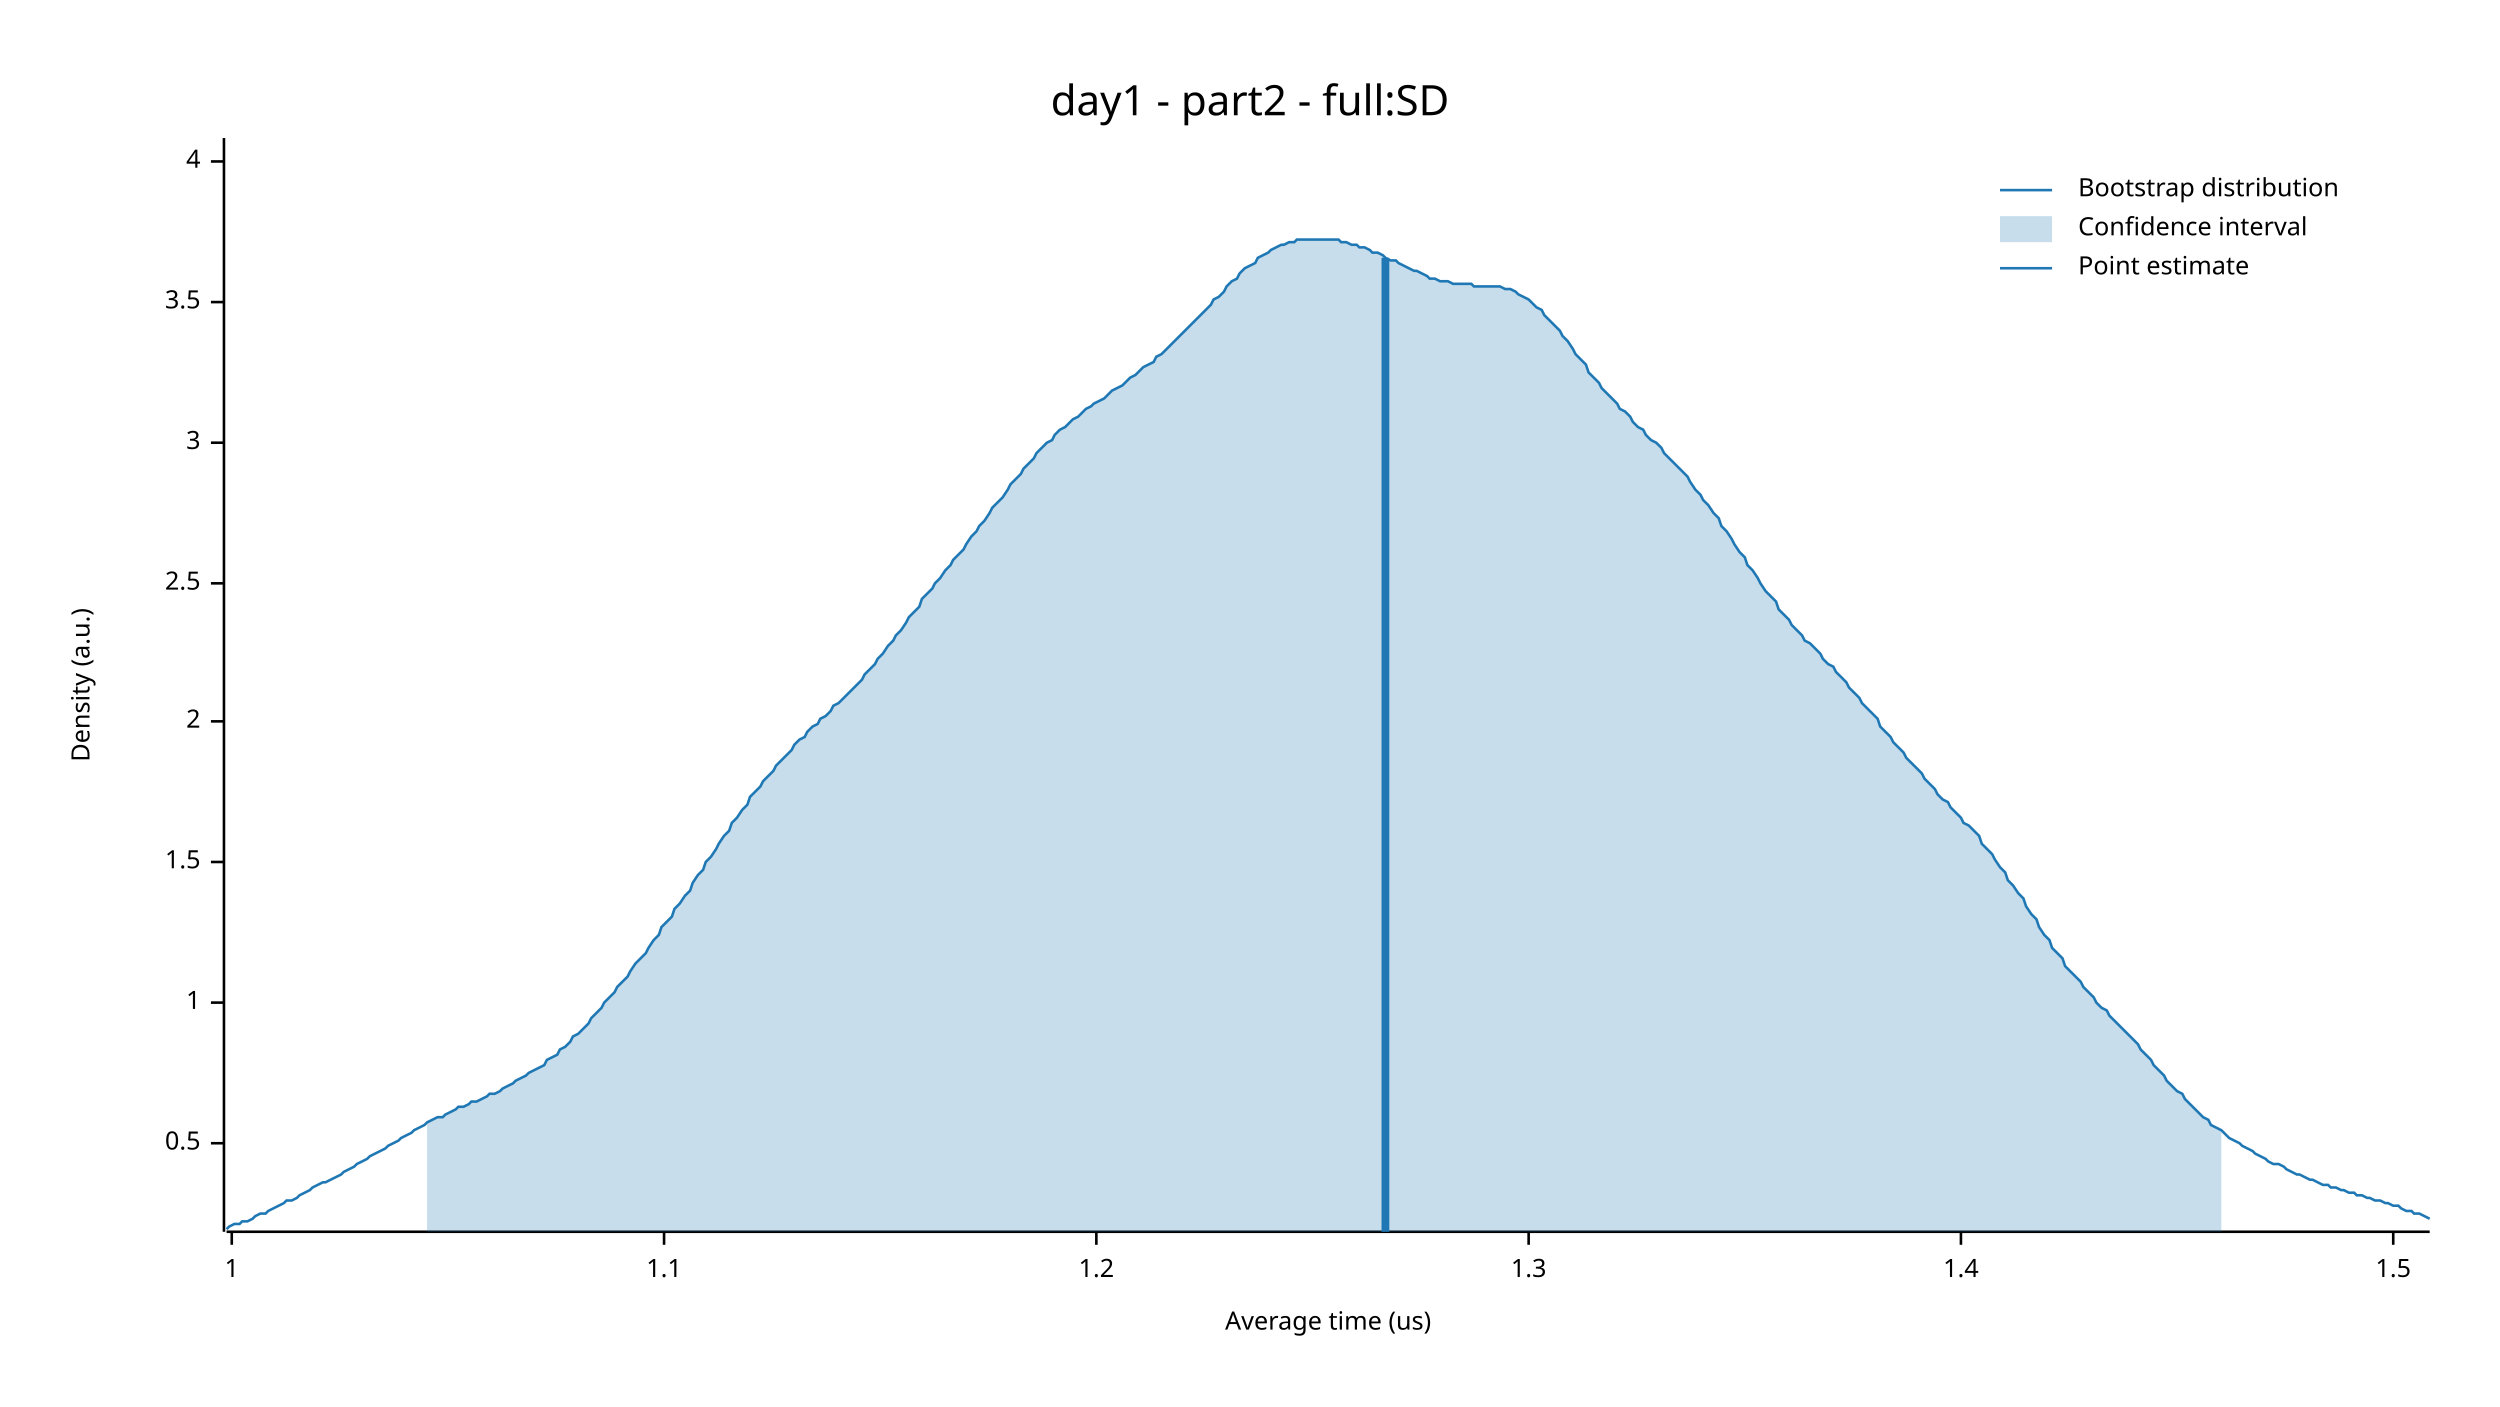
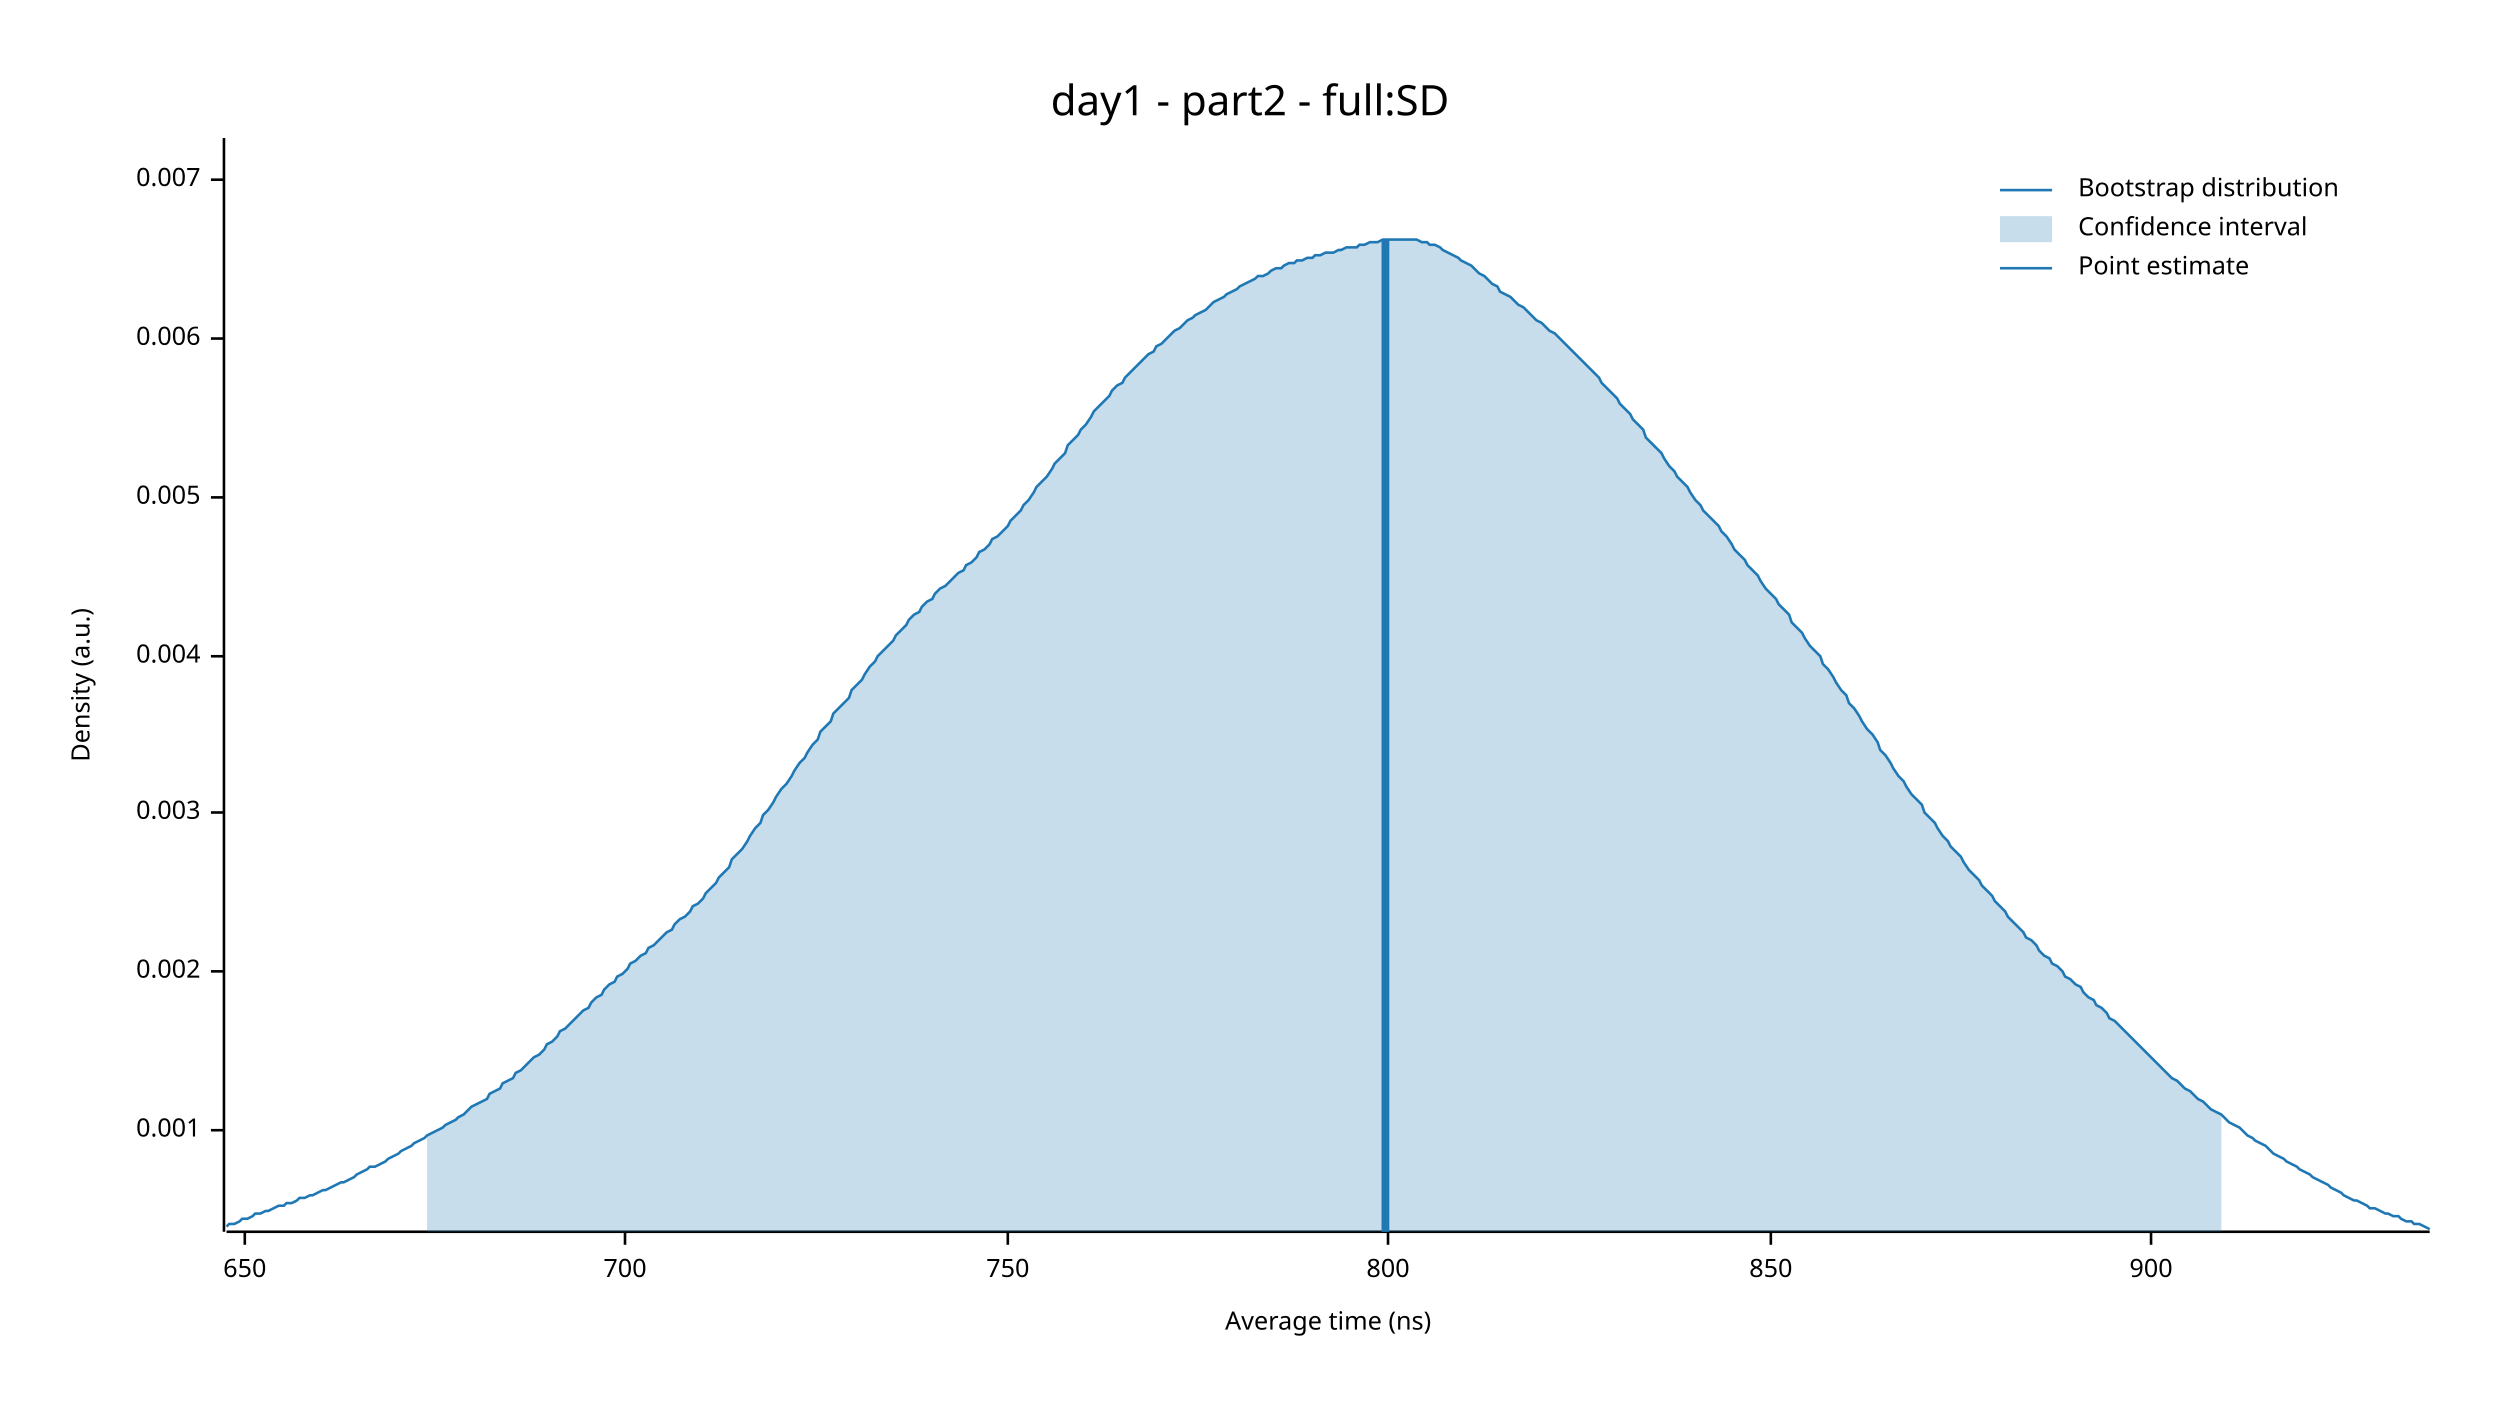
<svg xmlns="http://www.w3.org/2000/svg" width="960" height="540" viewBox="0 0 960 540">
  <text x="480" y="32" dy="0.76em" text-anchor="middle" font-family="sans-serif" font-size="16.129" opacity="1" fill="#000000">
day1 - part2 - full:SD
</text>
  <text x="27" y="263" dy="0.76em" text-anchor="middle" font-family="sans-serif" font-size="9.677" opacity="1" fill="#000000" transform="rotate(270, 27, 263)">
Density (a.u.)
</text>
  <text x="510" y="513" dy="-0.5ex" text-anchor="middle" font-family="sans-serif" font-size="9.677" opacity="1" fill="#000000">
- Average time (us)
+ Average time (ns)
</text>
  <polyline fill="none" opacity="1" stroke="#000000" stroke-width="1" points="86,53 86,473 " />
-   <text x="77" y="439" dy="0.5ex" text-anchor="end" font-family="sans-serif" font-size="9.677" opacity="1" fill="#000000">
- 0.5
+   <text x="77" y="434" dy="0.5ex" text-anchor="end" font-family="sans-serif" font-size="9.677" opacity="1" fill="#000000">
+ 0.001
</text>
-   <polyline fill="none" opacity="1" stroke="#000000" stroke-width="1" points="81,439 86,439 " />
-   <text x="77" y="385" dy="0.5ex" text-anchor="end" font-family="sans-serif" font-size="9.677" opacity="1" fill="#000000">
- 1
+   <polyline fill="none" opacity="1" stroke="#000000" stroke-width="1" points="81,434 86,434 " />
+   <text x="77" y="373" dy="0.5ex" text-anchor="end" font-family="sans-serif" font-size="9.677" opacity="1" fill="#000000">
+ 0.002
</text>
-   <polyline fill="none" opacity="1" stroke="#000000" stroke-width="1" points="81,385 86,385 " />
-   <text x="77" y="331" dy="0.5ex" text-anchor="end" font-family="sans-serif" font-size="9.677" opacity="1" fill="#000000">
- 1.5
+   <polyline fill="none" opacity="1" stroke="#000000" stroke-width="1" points="81,373 86,373 " />
+   <text x="77" y="312" dy="0.5ex" text-anchor="end" font-family="sans-serif" font-size="9.677" opacity="1" fill="#000000">
+ 0.003
</text>
-   <polyline fill="none" opacity="1" stroke="#000000" stroke-width="1" points="81,331 86,331 " />
-   <text x="77" y="277" dy="0.5ex" text-anchor="end" font-family="sans-serif" font-size="9.677" opacity="1" fill="#000000">
- 2
+   <polyline fill="none" opacity="1" stroke="#000000" stroke-width="1" points="81,312 86,312 " />
+   <text x="77" y="252" dy="0.5ex" text-anchor="end" font-family="sans-serif" font-size="9.677" opacity="1" fill="#000000">
+ 0.004
</text>
-   <polyline fill="none" opacity="1" stroke="#000000" stroke-width="1" points="81,277 86,277 " />
-   <text x="77" y="224" dy="0.5ex" text-anchor="end" font-family="sans-serif" font-size="9.677" opacity="1" fill="#000000">
- 2.5
+   <polyline fill="none" opacity="1" stroke="#000000" stroke-width="1" points="81,252 86,252 " />
+   <text x="77" y="191" dy="0.5ex" text-anchor="end" font-family="sans-serif" font-size="9.677" opacity="1" fill="#000000">
+ 0.005
</text>
-   <polyline fill="none" opacity="1" stroke="#000000" stroke-width="1" points="81,224 86,224 " />
-   <text x="77" y="170" dy="0.5ex" text-anchor="end" font-family="sans-serif" font-size="9.677" opacity="1" fill="#000000">
- 3
+   <polyline fill="none" opacity="1" stroke="#000000" stroke-width="1" points="81,191 86,191 " />
+   <text x="77" y="130" dy="0.5ex" text-anchor="end" font-family="sans-serif" font-size="9.677" opacity="1" fill="#000000">
+ 0.006
</text>
-   <polyline fill="none" opacity="1" stroke="#000000" stroke-width="1" points="81,170 86,170 " />
-   <text x="77" y="116" dy="0.5ex" text-anchor="end" font-family="sans-serif" font-size="9.677" opacity="1" fill="#000000">
- 3.5
+   <polyline fill="none" opacity="1" stroke="#000000" stroke-width="1" points="81,130 86,130 " />
+   <text x="77" y="69" dy="0.5ex" text-anchor="end" font-family="sans-serif" font-size="9.677" opacity="1" fill="#000000">
+ 0.007
</text>
-   <polyline fill="none" opacity="1" stroke="#000000" stroke-width="1" points="81,116 86,116 " />
-   <text x="77" y="62" dy="0.5ex" text-anchor="end" font-family="sans-serif" font-size="9.677" opacity="1" fill="#000000">
- 4
+   <polyline fill="none" opacity="1" stroke="#000000" stroke-width="1" points="81,69 86,69 " />
+   <polyline fill="none" opacity="1" stroke="#000000" stroke-width="1" points="87,473 933,473 " />
+   <text x="94" y="483" dy="0.76em" text-anchor="middle" font-family="sans-serif" font-size="9.677" opacity="1" fill="#000000">
+ 650
</text>
-   <polyline fill="none" opacity="1" stroke="#000000" stroke-width="1" points="81,62 86,62 " />
-   <polyline fill="none" opacity="1" stroke="#000000" stroke-width="1" points="87,473 933,473 " />
-   <text x="89" y="483" dy="0.76em" text-anchor="middle" font-family="sans-serif" font-size="9.677" opacity="1" fill="#000000">
- 1
+   <polyline fill="none" opacity="1" stroke="#000000" stroke-width="1" points="94,473 94,478 " />
+   <text x="240" y="483" dy="0.76em" text-anchor="middle" font-family="sans-serif" font-size="9.677" opacity="1" fill="#000000">
+ 700
</text>
-   <polyline fill="none" opacity="1" stroke="#000000" stroke-width="1" points="89,473 89,478 " />
-   <text x="255" y="483" dy="0.76em" text-anchor="middle" font-family="sans-serif" font-size="9.677" opacity="1" fill="#000000">
- 1.1
+   <polyline fill="none" opacity="1" stroke="#000000" stroke-width="1" points="240,473 240,478 " />
+   <text x="387" y="483" dy="0.76em" text-anchor="middle" font-family="sans-serif" font-size="9.677" opacity="1" fill="#000000">
+ 750
</text>
-   <polyline fill="none" opacity="1" stroke="#000000" stroke-width="1" points="255,473 255,478 " />
-   <text x="421" y="483" dy="0.76em" text-anchor="middle" font-family="sans-serif" font-size="9.677" opacity="1" fill="#000000">
- 1.2
+   <polyline fill="none" opacity="1" stroke="#000000" stroke-width="1" points="387,473 387,478 " />
+   <text x="533" y="483" dy="0.76em" text-anchor="middle" font-family="sans-serif" font-size="9.677" opacity="1" fill="#000000">
+ 800
</text>
-   <polyline fill="none" opacity="1" stroke="#000000" stroke-width="1" points="421,473 421,478 " />
-   <text x="587" y="483" dy="0.76em" text-anchor="middle" font-family="sans-serif" font-size="9.677" opacity="1" fill="#000000">
- 1.3
+   <polyline fill="none" opacity="1" stroke="#000000" stroke-width="1" points="533,473 533,478 " />
+   <text x="680" y="483" dy="0.76em" text-anchor="middle" font-family="sans-serif" font-size="9.677" opacity="1" fill="#000000">
+ 850
</text>
-   <polyline fill="none" opacity="1" stroke="#000000" stroke-width="1" points="587,473 587,478 " />
-   <text x="753" y="483" dy="0.76em" text-anchor="middle" font-family="sans-serif" font-size="9.677" opacity="1" fill="#000000">
- 1.4
+   <polyline fill="none" opacity="1" stroke="#000000" stroke-width="1" points="680,473 680,478 " />
+   <text x="826" y="483" dy="0.76em" text-anchor="middle" font-family="sans-serif" font-size="9.677" opacity="1" fill="#000000">
+ 900
</text>
-   <polyline fill="none" opacity="1" stroke="#000000" stroke-width="1" points="753,473 753,478 " />
-   <text x="919" y="483" dy="0.76em" text-anchor="middle" font-family="sans-serif" font-size="9.677" opacity="1" fill="#000000">
- 1.5
- </text>
-   <polyline fill="none" opacity="1" stroke="#000000" stroke-width="1" points="919,473 919,478 " />
-   <polyline fill="none" opacity="1" stroke="#1F78B4" stroke-width="1" points="87,472 88,471 90,470 92,470 93,469 95,469 97,468 98,467 100,466 102,466 103,465 105,464 107,463 109,462 110,461 112,461 114,460 115,459 117,458 119,457 120,456 122,455 124,454 125,454 127,453 129,452 131,451 132,450 134,449 136,448 137,447 139,446 141,445 142,444 144,443 146,442 148,441 149,440 151,439 153,438 154,437 156,436 158,435 159,434 161,433 163,432 164,431 166,430 168,429 170,429 171,428 173,427 175,426 176,425 178,425 180,424 181,423 183,423 185,422 187,421 188,420 190,420 192,419 193,418 195,417 197,416 198,415 200,414 202,413 203,412 205,411 207,410 209,409 210,407 212,406 214,405 215,403 217,402 219,400 220,398 222,397 224,395 226,393 227,391 229,389 231,387 232,385 234,383 236,381 237,379 239,377 241,375 242,373 244,370 246,368 248,366 249,364 251,361 253,359 254,356 256,354 258,352 259,349 261,347 263,344 265,342 266,339 268,336 270,334 271,331 273,329 275,326 276,324 278,321 280,319 281,316 283,314 285,311 287,309 288,306 290,304 292,302 293,300 295,298 297,296 298,294 300,292 302,290 304,288 305,286 307,284 309,283 310,281 312,279 314,278 315,276 317,275 319,273 320,271 322,270 324,268 326,266 327,265 329,263 331,261 332,259 334,257 336,255 337,253 339,251 341,248 343,246 344,244 346,242 348,239 349,237 351,235 353,233 354,230 356,228 358,226 359,224 361,222 363,219 365,217 366,215 368,213 370,211 371,209 373,206 375,204 376,202 378,200 380,197 381,195 383,193 385,191 387,188 388,186 390,184 392,182 393,180 395,178 397,176 398,174 400,172 402,170 404,169 405,167 407,165 409,164 410,163 412,161 414,160 415,159 417,157 419,156 420,155 422,154 424,153 426,151 427,150 429,149 431,148 432,147 434,145 436,144 437,143 439,141 441,140 443,139 444,137 446,136 448,134 449,133 451,131 453,129 454,128 456,126 458,124 459,123 461,121 463,119 465,117 466,115 468,114 470,112 471,110 473,108 475,107 476,105 478,103 480,102 482,101 483,99 485,98 487,97 488,96 490,95 492,94 493,94 495,93 497,93 498,92 500,92 502,92 504,92 505,92 507,92 509,92 510,92 512,92 514,92 515,93 517,93 519,94 521,94 522,95 524,95 526,96 527,97 529,97 531,98 532,99 534,100 536,100 537,101 539,102 541,103 543,104 544,104 546,105 548,106 549,107 551,107 553,108 554,108 556,108 558,109 560,109 561,109 563,109 565,109 566,110 568,110 570,110 571,110 573,110 575,110 576,110 578,111 580,111 582,112 583,113 585,114 587,115 588,116 590,118 592,119 593,121 595,123 597,125 599,127 600,129 602,131 604,134 605,136 607,138 609,140 610,143 612,145 614,147 615,149 617,151 619,153 621,155 622,157 624,158 626,160 627,162 629,164 631,165 632,167 634,169 636,170 638,172 639,174 641,176 643,178 644,179 646,181 648,183 649,185 651,188 653,190 654,192 656,194 658,197 660,199 661,202 663,204 665,207 666,209 668,212 670,214 671,217 673,219 675,222 676,224 678,227 680,229 682,231 683,234 685,236 687,238 688,240 690,242 692,244 693,246 695,247 697,249 699,251 700,253 702,255 704,256 705,258 707,260 709,262 710,264 712,266 714,268 715,270 717,272 719,274 721,276 722,279 724,281 726,283 727,285 729,287 731,289 732,291 734,293 736,295 738,297 739,299 741,301 743,303 744,305 746,307 748,308 749,310 751,312 753,314 754,316 756,317 758,319 760,321 761,324 763,326 765,328 766,330 768,333 770,335 771,338 773,340 775,343 777,345 778,348 780,351 782,353 783,356 785,359 787,361 788,364 790,366 792,368 793,371 795,373 797,375 799,377 800,379 802,381 804,383 805,385 807,387 809,388 810,390 812,392 814,394 816,396 817,397 819,399 821,401 822,403 824,405 826,407 827,409 829,411 831,413 832,415 834,417 836,419 838,420 839,422 841,424 843,426 844,427 846,429 848,430 849,432 851,433 853,434 855,436 856,437 858,438 860,439 861,440 863,441 865,442 866,443 868,444 870,445 871,446 873,447 875,447 877,448 878,449 880,450 882,451 883,451 885,452 887,453 888,453 890,454 892,455 894,455 895,456 897,456 899,457 900,457 902,458 904,458 905,459 907,459 909,460 910,460 912,461 914,461 916,462 917,462 919,463 921,463 922,464 924,465 926,465 927,466 929,466 931,467 933,468 " />
-   <polygon opacity="0.25" fill="#1F78B4" points="164,431 166,430 168,429 170,429 171,428 173,427 175,426 176,425 178,425 180,424 181,423 183,423 185,422 187,421 188,420 190,420 192,419 193,418 195,417 197,416 198,415 200,414 202,413 203,412 205,411 207,410 209,409 210,407 212,406 214,405 215,403 217,402 219,400 220,398 222,397 224,395 226,393 227,391 229,389 231,387 232,385 234,383 236,381 237,379 239,377 241,375 242,373 244,370 246,368 248,366 249,364 251,361 253,359 254,356 256,354 258,352 259,349 261,347 263,344 265,342 266,339 268,336 270,334 271,331 273,329 275,326 276,324 278,321 280,319 281,316 283,314 285,311 287,309 288,306 290,304 292,302 293,300 295,298 297,296 298,294 300,292 302,290 304,288 305,286 307,284 309,283 310,281 312,279 314,278 315,276 317,275 319,273 320,271 322,270 324,268 326,266 327,265 329,263 331,261 332,259 334,257 336,255 337,253 339,251 341,248 343,246 344,244 346,242 348,239 349,237 351,235 353,233 354,230 356,228 358,226 359,224 361,222 363,219 365,217 366,215 368,213 370,211 371,209 373,206 375,204 376,202 378,200 380,197 381,195 383,193 385,191 387,188 388,186 390,184 392,182 393,180 395,178 397,176 398,174 400,172 402,170 404,169 405,167 407,165 409,164 410,163 412,161 414,160 415,159 417,157 419,156 420,155 422,154 424,153 426,151 427,150 429,149 431,148 432,147 434,145 436,144 437,143 439,141 441,140 443,139 444,137 446,136 448,134 449,133 451,131 453,129 454,128 456,126 458,124 459,123 461,121 463,119 465,117 466,115 468,114 470,112 471,110 473,108 475,107 476,105 478,103 480,102 482,101 483,99 485,98 487,97 488,96 490,95 492,94 493,94 495,93 497,93 498,92 500,92 502,92 504,92 505,92 507,92 509,92 510,92 512,92 514,92 515,93 517,93 519,94 521,94 522,95 524,95 526,96 527,97 529,97 531,98 532,99 534,100 536,100 537,101 539,102 541,103 543,104 544,104 546,105 548,106 549,107 551,107 553,108 554,108 556,108 558,109 560,109 561,109 563,109 565,109 566,110 568,110 570,110 571,110 573,110 575,110 576,110 578,111 580,111 582,112 583,113 585,114 587,115 588,116 590,118 592,119 593,121 595,123 597,125 599,127 600,129 602,131 604,134 605,136 607,138 609,140 610,143 612,145 614,147 615,149 617,151 619,153 621,155 622,157 624,158 626,160 627,162 629,164 631,165 632,167 634,169 636,170 638,172 639,174 641,176 643,178 644,179 646,181 648,183 649,185 651,188 653,190 654,192 656,194 658,197 660,199 661,202 663,204 665,207 666,209 668,212 670,214 671,217 673,219 675,222 676,224 678,227 680,229 682,231 683,234 685,236 687,238 688,240 690,242 692,244 693,246 695,247 697,249 699,251 700,253 702,255 704,256 705,258 707,260 709,262 710,264 712,266 714,268 715,270 717,272 719,274 721,276 722,279 724,281 726,283 727,285 729,287 731,289 732,291 734,293 736,295 738,297 739,299 741,301 743,303 744,305 746,307 748,308 749,310 751,312 753,314 754,316 756,317 758,319 760,321 761,324 763,326 765,328 766,330 768,333 770,335 771,338 773,340 775,343 777,345 778,348 780,351 782,353 783,356 785,359 787,361 788,364 790,366 792,368 793,371 795,373 797,375 799,377 800,379 802,381 804,383 805,385 807,387 809,388 810,390 812,392 814,394 816,396 817,397 819,399 821,401 822,403 824,405 826,407 827,409 829,411 831,413 832,415 834,417 836,419 838,420 839,422 841,424 843,426 844,427 846,429 848,430 849,432 851,433 853,434 853,473 164,473 " />
-   <polyline fill="none" opacity="1" stroke="#1F78B4" stroke-width="3" points="532,473 532,99 " />
+   <polyline fill="none" opacity="1" stroke="#000000" stroke-width="1" points="826,473 826,478 " />
+   <polyline fill="none" opacity="1" stroke="#1F78B4" stroke-width="1" points="87,471 88,470 90,470 92,469 93,468 95,468 97,467 98,466 100,466 102,465 103,465 105,464 107,463 109,463 110,462 112,462 114,461 115,460 117,460 119,459 120,459 122,458 124,457 125,457 127,456 129,455 131,454 132,454 134,453 136,452 137,451 139,450 141,449 142,448 144,448 146,447 148,446 149,445 151,444 153,443 154,442 156,441 158,440 159,439 161,438 163,437 164,436 166,435 168,434 170,433 171,432 173,431 175,430 176,429 178,428 180,426 181,425 183,424 185,423 187,422 188,420 190,419 192,418 193,416 195,415 197,414 198,412 200,411 202,409 203,408 205,406 207,405 209,403 210,401 212,400 214,398 215,396 217,395 219,393 220,392 222,390 224,388 226,387 227,385 229,383 231,382 232,380 234,378 236,377 237,375 239,374 241,372 242,370 244,369 246,367 248,366 249,364 251,363 253,361 254,360 256,358 258,357 259,355 261,353 263,352 265,350 266,348 268,347 270,345 271,343 273,341 275,339 276,337 278,335 280,333 281,330 283,328 285,326 287,323 288,321 290,318 292,316 293,313 295,311 297,308 298,306 300,303 302,301 304,298 305,296 307,293 309,291 310,289 312,286 314,284 315,281 317,279 319,277 320,274 322,272 324,270 326,268 327,265 329,263 331,261 332,259 334,256 336,254 337,252 339,250 341,248 343,246 344,244 346,242 348,240 349,238 351,236 353,235 354,233 356,231 358,230 359,228 361,226 363,225 365,223 366,222 368,220 370,219 371,217 373,216 375,214 376,212 378,211 380,209 381,207 383,206 385,204 387,202 388,200 390,198 392,196 393,194 395,192 397,189 398,187 400,185 402,183 404,180 405,178 407,176 409,174 410,171 412,169 414,167 415,165 417,163 419,160 420,158 422,156 424,154 426,152 427,150 429,148 431,147 432,145 434,143 436,141 437,140 439,138 441,136 443,135 444,133 446,132 448,130 449,129 451,127 453,126 454,125 456,123 458,122 459,121 461,120 463,119 465,117 466,116 468,115 470,114 471,113 473,112 475,111 476,110 478,109 480,108 482,107 483,106 485,106 487,105 488,104 490,103 492,103 493,102 495,101 497,101 498,100 500,100 502,99 504,99 505,98 507,98 509,97 510,97 512,97 514,96 515,96 517,95 519,95 521,95 522,94 524,94 526,93 527,93 529,93 531,92 532,92 534,92 536,92 537,92 539,92 541,92 543,92 544,92 546,93 548,93 549,94 551,94 553,95 554,96 556,97 558,98 560,99 561,100 563,101 565,102 566,103 568,105 570,106 571,107 573,109 575,110 576,112 578,113 580,114 582,116 583,117 585,118 587,120 588,121 590,123 592,124 593,125 595,127 597,128 599,130 600,131 602,133 604,135 605,136 607,138 609,140 610,141 612,143 614,145 615,147 617,149 619,151 621,153 622,155 624,157 626,159 627,161 629,163 631,165 632,168 634,170 636,172 638,174 639,176 641,179 643,181 644,183 646,185 648,187 649,189 651,192 653,194 654,196 656,198 658,200 660,202 661,204 663,206 665,209 666,211 668,213 670,215 671,217 673,219 675,221 676,223 678,226 680,228 682,230 683,232 685,234 687,236 688,239 690,241 692,243 693,245 695,248 697,250 699,252 700,255 702,257 704,260 705,262 707,265 709,267 710,270 712,272 714,275 715,277 717,280 719,282 721,285 722,288 724,290 726,293 727,295 729,298 731,300 732,302 734,305 736,307 738,309 739,312 741,314 743,316 744,318 746,321 748,323 749,325 751,327 753,329 754,331 756,334 758,336 760,338 761,340 763,342 765,344 766,346 768,348 770,350 771,352 773,354 775,356 777,358 778,360 780,361 782,363 783,365 785,367 787,368 788,370 790,371 792,373 793,375 795,376 797,378 799,379 800,381 802,383 804,384 805,386 807,387 809,389 810,391 812,392 814,394 816,396 817,397 819,399 821,401 822,402 824,404 826,406 827,407 829,409 831,411 832,412 834,414 836,415 838,417 839,418 841,419 843,421 844,422 846,423 848,425 849,426 851,427 853,428 855,430 856,431 858,432 860,433 861,434 863,436 865,437 866,438 868,439 870,440 871,441 873,443 875,444 877,445 878,446 880,447 882,448 883,449 885,450 887,451 888,452 890,453 892,454 894,455 895,456 897,457 899,458 900,459 902,460 904,461 905,461 907,462 909,463 910,464 912,464 914,465 916,466 917,466 919,467 921,467 922,468 924,469 926,469 927,470 929,470 931,471 933,472 " />
+   <polygon opacity="0.25" fill="#1F78B4" points="164,436 166,435 168,434 170,433 171,432 173,431 175,430 176,429 178,428 180,426 181,425 183,424 185,423 187,422 188,420 190,419 192,418 193,416 195,415 197,414 198,412 200,411 202,409 203,408 205,406 207,405 209,403 210,401 212,400 214,398 215,396 217,395 219,393 220,392 222,390 224,388 226,387 227,385 229,383 231,382 232,380 234,378 236,377 237,375 239,374 241,372 242,370 244,369 246,367 248,366 249,364 251,363 253,361 254,360 256,358 258,357 259,355 261,353 263,352 265,350 266,348 268,347 270,345 271,343 273,341 275,339 276,337 278,335 280,333 281,330 283,328 285,326 287,323 288,321 290,318 292,316 293,313 295,311 297,308 298,306 300,303 302,301 304,298 305,296 307,293 309,291 310,289 312,286 314,284 315,281 317,279 319,277 320,274 322,272 324,270 326,268 327,265 329,263 331,261 332,259 334,256 336,254 337,252 339,250 341,248 343,246 344,244 346,242 348,240 349,238 351,236 353,235 354,233 356,231 358,230 359,228 361,226 363,225 365,223 366,222 368,220 370,219 371,217 373,216 375,214 376,212 378,211 380,209 381,207 383,206 385,204 387,202 388,200 390,198 392,196 393,194 395,192 397,189 398,187 400,185 402,183 404,180 405,178 407,176 409,174 410,171 412,169 414,167 415,165 417,163 419,160 420,158 422,156 424,154 426,152 427,150 429,148 431,147 432,145 434,143 436,141 437,140 439,138 441,136 443,135 444,133 446,132 448,130 449,129 451,127 453,126 454,125 456,123 458,122 459,121 461,120 463,119 465,117 466,116 468,115 470,114 471,113 473,112 475,111 476,110 478,109 480,108 482,107 483,106 485,106 487,105 488,104 490,103 492,103 493,102 495,101 497,101 498,100 500,100 502,99 504,99 505,98 507,98 509,97 510,97 512,97 514,96 515,96 517,95 519,95 521,95 522,94 524,94 526,93 527,93 529,93 531,92 532,92 534,92 536,92 537,92 539,92 541,92 543,92 544,92 546,93 548,93 549,94 551,94 553,95 554,96 556,97 558,98 560,99 561,100 563,101 565,102 566,103 568,105 570,106 571,107 573,109 575,110 576,112 578,113 580,114 582,116 583,117 585,118 587,120 588,121 590,123 592,124 593,125 595,127 597,128 599,130 600,131 602,133 604,135 605,136 607,138 609,140 610,141 612,143 614,145 615,147 617,149 619,151 621,153 622,155 624,157 626,159 627,161 629,163 631,165 632,168 634,170 636,172 638,174 639,176 641,179 643,181 644,183 646,185 648,187 649,189 651,192 653,194 654,196 656,198 658,200 660,202 661,204 663,206 665,209 666,211 668,213 670,215 671,217 673,219 675,221 676,223 678,226 680,228 682,230 683,232 685,234 687,236 688,239 690,241 692,243 693,245 695,248 697,250 699,252 700,255 702,257 704,260 705,262 707,265 709,267 710,270 712,272 714,275 715,277 717,280 719,282 721,285 722,288 724,290 726,293 727,295 729,298 731,300 732,302 734,305 736,307 738,309 739,312 741,314 743,316 744,318 746,321 748,323 749,325 751,327 753,329 754,331 756,334 758,336 760,338 761,340 763,342 765,344 766,346 768,348 770,350 771,352 773,354 775,356 777,358 778,360 780,361 782,363 783,365 785,367 787,368 788,370 790,371 792,373 793,375 795,376 797,378 799,379 800,381 802,383 804,384 805,386 807,387 809,389 810,391 812,392 814,394 816,396 817,397 819,399 821,401 822,402 824,404 826,406 827,407 829,409 831,411 832,412 834,414 836,415 838,417 839,418 841,419 843,421 844,422 846,423 848,425 849,426 851,427 853,428 853,473 164,473 " />
+   <polyline fill="none" opacity="1" stroke="#1F78B4" stroke-width="3" points="532,473 532,92 " />
  <text x="798" y="68" dy="0.76em" text-anchor="start" font-family="sans-serif" font-size="9.677" opacity="1" fill="#000000">
Bootstrap distribution
</text>
  <text x="798" y="83" dy="0.76em" text-anchor="start" font-family="sans-serif" font-size="9.677" opacity="1" fill="#000000">
Confidence interval
</text>
  <text x="798" y="98" dy="0.76em" text-anchor="start" font-family="sans-serif" font-size="9.677" opacity="1" fill="#000000">
Point estimate
</text>
  <polyline fill="none" opacity="1" stroke="#1F78B4" stroke-width="1" points="768,73 788,73 " />
  <rect x="768" y="83" width="20" height="10" opacity="0.25" fill="#1F78B4" stroke="none" />
  <polyline fill="none" opacity="1" stroke="#1F78B4" stroke-width="1" points="768,103 788,103 " />
</svg>
